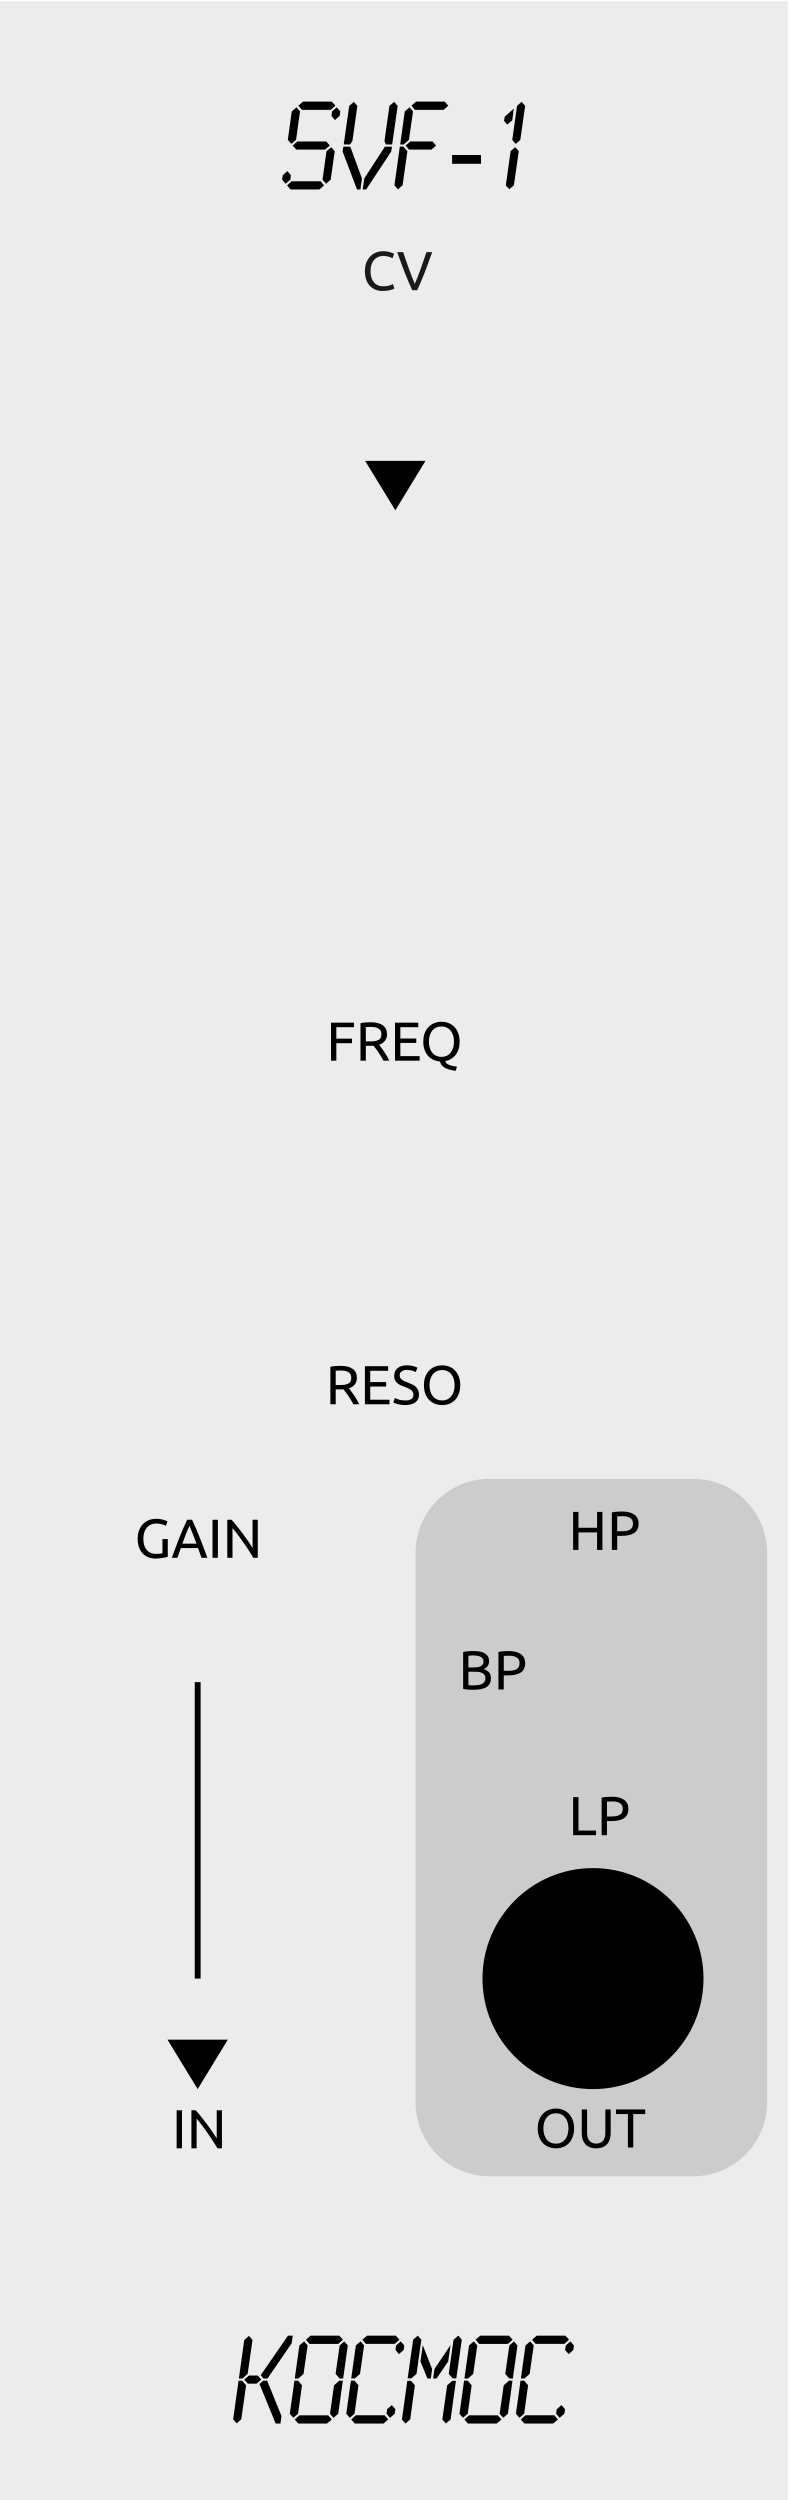
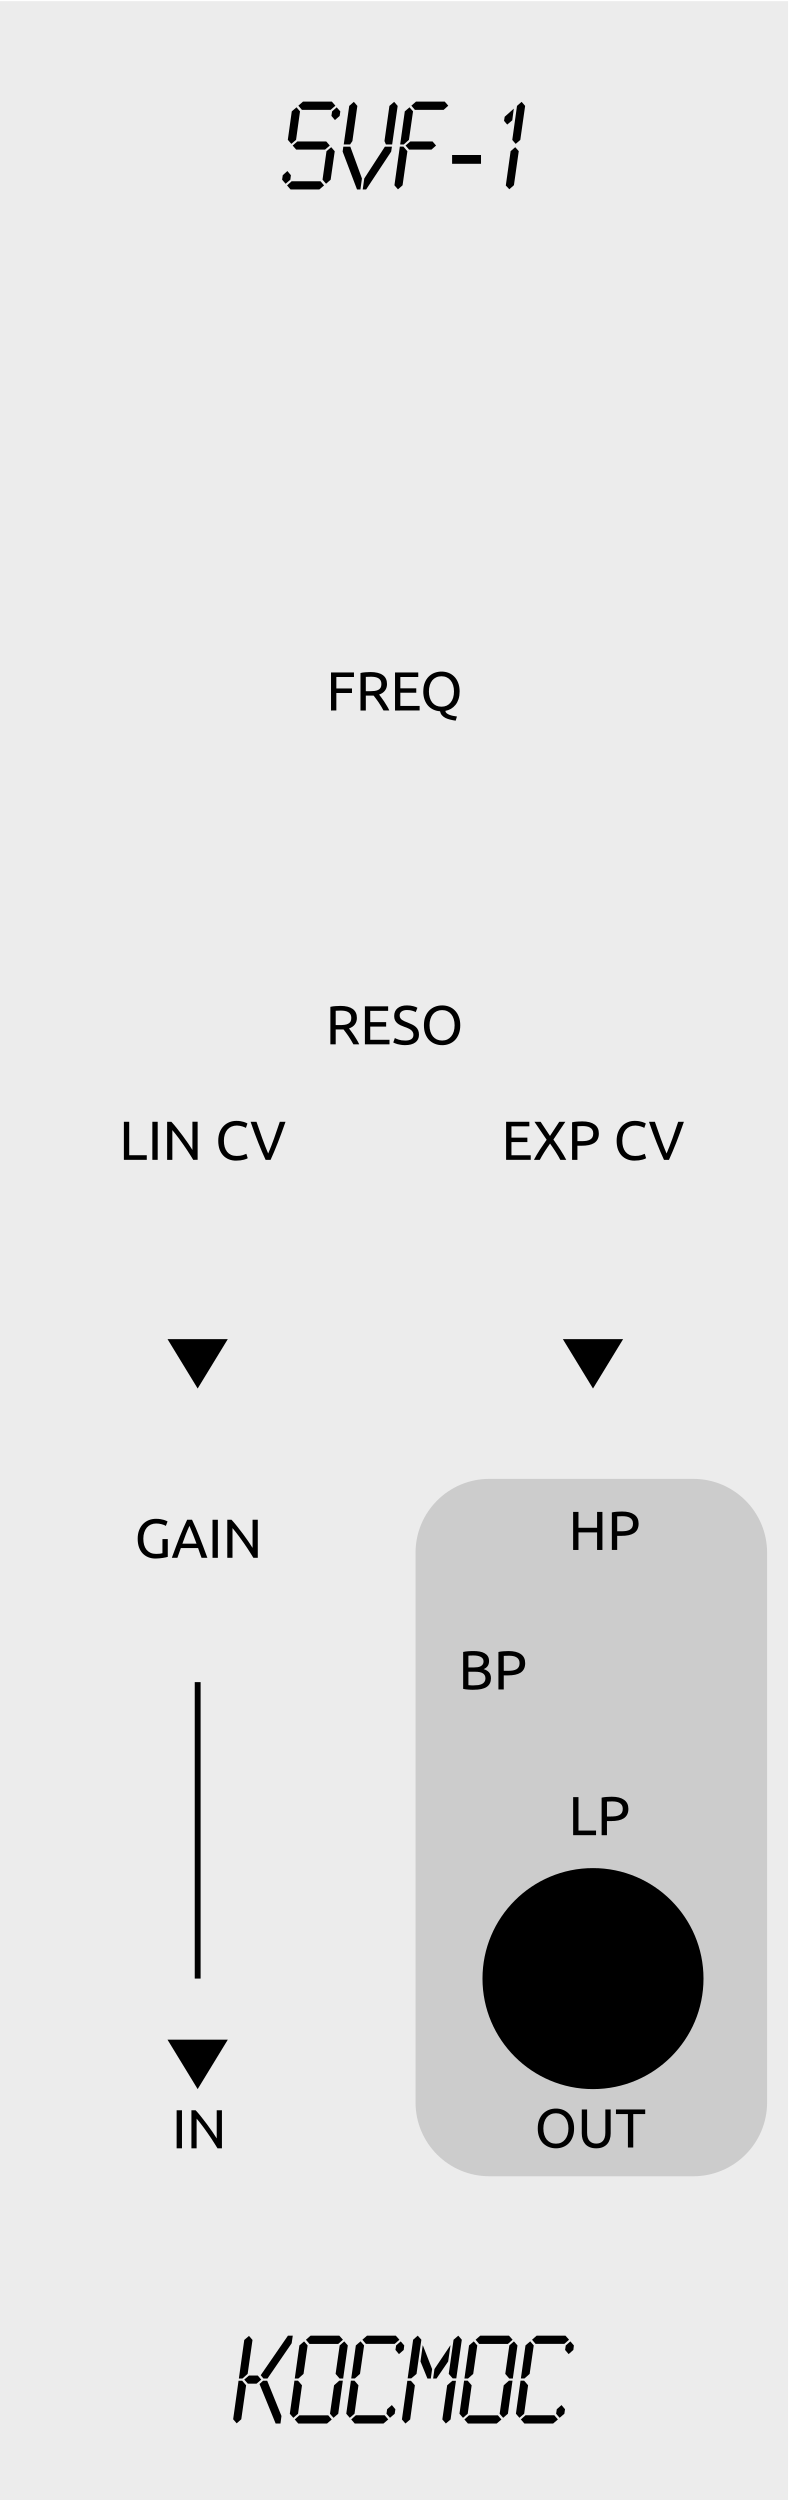
<svg xmlns="http://www.w3.org/2000/svg" width="40.64mm" height="128.5mm" viewBox="0 0 40.64 128.5" version="1.1" id="svg8">
  <defs id="defs2" />
  <g id="layer1" transform="translate(0,-168.5)" style="display:inline">
    <rect style="fill:#ececec;fill-opacity:1;stroke-width:0.265" id="rect3717" width="40.505" height="128.439" x="0" y="168.561" />
    <text xml:space="preserve" style="font-style:normal;font-variant:normal;font-weight:normal;font-stretch:normal;font-size:5.644px;line-height:1.25;font-family:'alarm clock';-inkscape-font-specification:'alarm clock';letter-spacing:0px;word-spacing:0px;fill:#000000;fill-opacity:1;stroke:none;stroke-width:0.265" x="-66.47" y="158.175" id="text3721">
      <tspan id="tspan3719" x="-66.47" y="163.27" style="font-style:normal;font-variant:normal;font-weight:normal;font-stretch:normal;font-family:'alarm clock';-inkscape-font-specification:'alarm clock';stroke-width:0.265" />
    </text>
    <text xml:space="preserve" style="font-style:normal;font-variant:normal;font-weight:normal;font-stretch:normal;font-size:5.644px;line-height:1.25;font-family:'alarm clock';-inkscape-font-specification:'alarm clock';letter-spacing:0px;word-spacing:0px;fill:#000000;fill-opacity:1;stroke:none;stroke-width:0.265" x="-90.703" y="188.987" id="text3725">
      <tspan id="tspan3723" x="-90.703" y="194.082" style="font-style:normal;font-variant:normal;font-weight:normal;font-stretch:normal;font-family:'alarm clock';-inkscape-font-specification:'alarm clock';stroke-width:0.265" />
    </text>
    <text xml:space="preserve" style="font-style:normal;font-variant:normal;font-weight:normal;font-stretch:normal;font-size:5.644px;line-height:1.25;font-family:LCD2;-inkscape-font-specification:LCD2;letter-spacing:0px;word-spacing:0px;fill:#000000;fill-opacity:1;stroke:none;stroke-width:0.265" x="-90.357" y="179.293" id="text3729">
      <tspan id="tspan3727" x="-90.357" y="184.555" style="font-style:normal;font-variant:normal;font-weight:normal;font-stretch:normal;font-family:LCD2;-inkscape-font-specification:LCD2;stroke-width:0.265" />
    </text>
    <g aria-label="svf-1" style="font-style:normal;font-variant:normal;font-weight:normal;font-stretch:normal;font-size:5.644px;line-height:1.25;font-family:LCD2;-inkscape-font-specification:LCD2;letter-spacing:0px;word-spacing:0px;fill:#000000;fill-opacity:1;stroke:none;stroke-width:0.265" id="text3733" transform="translate(0,3)">
      <path d="m 17.459,171.457 -0.243,0.214 -0.181,-0.214 0.034,-0.231 0.237,-0.209 0.186,0.209 z m -0.22,-0.525 -0.243,0.214 H 15.517 l -0.181,-0.214 0.237,-0.209 h 1.484 z m -2.021,1.755 -0.243,0.209 -0.181,-0.209 0.203,-1.462 0.243,-0.209 0.181,0.209 z m 1.733,0.294 -0.243,0.209 h -1.484 l -0.181,-0.209 0.237,-0.209 h 1.49 z m 0.045,1.755 -0.237,0.209 -0.181,-0.209 0.203,-1.462 0.243,-0.209 0.181,0.209 z m -0.339,0.294 -0.243,0.209 h -1.479 l -0.181,-0.209 0.237,-0.214 h 1.484 z m -1.733,-0.294 -0.243,0.209 -0.181,-0.209 0.034,-0.231 0.237,-0.214 0.181,0.214 z" style="stroke-width:0.265" id="path3874" />
      <path d="m 20.157,172.925 h -0.322 l -0.073,-0.175 0.254,-1.806 0.243,-0.209 0.181,0.209 z m -2.043,-0.175 -0.119,0.175 H 17.668 l 0.282,-1.981 0.237,-0.209 0.181,0.209 z m 1.992,0.542 -1.287,1.947 h -0.175 l 0.079,-0.564 1.061,-1.637 h 0.361 z m -1.58,1.947 h -0.175 l -0.739,-1.947 0.034,-0.254 H 18.006 l 0.598,1.637 z" style="stroke-width:0.265" id="path3876" />
      <path d="m 23.041,170.932 -0.237,0.214 h -1.479 l -0.181,-0.214 0.237,-0.209 h 1.479 z m -2.021,1.755 -0.265,0.237 h -0.186 l 0.237,-1.699 0.243,-0.209 0.181,0.209 z m 1.394,0.294 -0.237,0.209 h -1.151 l -0.181,-0.209 0.243,-0.209 h 1.146 z m -1.722,2.043 -0.237,0.209 -0.181,-0.209 0.277,-1.987 h 0.186 l 0.203,0.237 z" style="stroke-width:0.265" id="path3878" />
      <path d="m 23.238,173.467 h 1.486 v 0.452 h -1.486 z" style="stroke-width:0.265" id="path3880" />
      <path d="m 26.743,172.693 -0.237,0.203 -0.175,-0.203 0.243,-1.75 0.237,-0.209 0.181,0.209 z m -0.412,-1.01 -0.26,0.22 -0.164,-0.192 0.034,-0.209 0.468,-0.418 z m 0.085,3.336 -0.237,0.209 -0.181,-0.192 0.248,-1.767 0.237,-0.203 0.181,0.203 z" style="stroke-width:0.265" id="path3882" />
    </g>
    <g aria-label="kocmoc" style="font-style:normal;font-variant:normal;font-weight:normal;font-stretch:normal;font-size:5.644px;line-height:1.25;font-family:LCD2;-inkscape-font-specification:LCD2;letter-spacing:0px;word-spacing:0px;fill:#000000;fill-opacity:1;stroke:none;stroke-width:0.265" id="text3737" transform="translate(0,-1.70001)">
      <path d="m 14.992,290.643 -1.242,1.812 h -0.209 l -0.141,-0.169 1.4,-2.032 h 0.248 z m -2.263,1.575 -0.265,0.237 h -0.186 l 0.277,-1.981 0.243,-0.209 0.181,0.209 z m 0.7,0.294 -0.243,0.209 h -0.446 l -0.186,-0.209 0.243,-0.209 h 0.452 z m 0.988,2.258 H 14.168 l -0.83,-2.032 0.186,-0.169 h 0.209 l 0.734,1.812 z m -2.015,-0.22 -0.237,0.209 -0.181,-0.209 0.277,-1.981 h 0.186 l 0.203,0.237 z" style="stroke-width:0.265" id="path3897" />
      <path d="m 15.32,294.267 -0.243,0.209 -0.181,-0.209 0.237,-1.699 h 0.186 l 0.203,0.237 z m 0.282,-2.049 -0.265,0.237 h -0.186 l 0.237,-1.699 0.243,-0.209 0.181,0.209 z m 2.026,-1.755 -0.243,0.214 h -1.479 l -0.181,-0.214 0.237,-0.209 h 1.479 z m 0.011,1.992 h -0.186 l -0.203,-0.237 0.209,-1.462 0.237,-0.209 0.181,0.209 z m -0.254,1.812 -0.243,0.209 -0.181,-0.209 0.209,-1.462 0.265,-0.237 h 0.186 z m -0.333,0.294 -0.243,0.209 H 15.331 l -0.181,-0.209 0.237,-0.214 h 1.484 z" style="stroke-width:0.265" id="path3899" />
      <path d="m 20.75,290.987 -0.243,0.214 -0.181,-0.214 0.034,-0.231 0.237,-0.209 0.181,0.209 z m -0.22,-0.525 -0.243,0.214 h -1.479 l -0.181,-0.214 0.237,-0.209 h 1.479 z m -2.026,1.755 -0.265,0.237 h -0.186 l 0.237,-1.699 0.243,-0.209 0.181,0.209 z m -0.282,2.049 -0.243,0.209 -0.181,-0.209 0.237,-1.699 h 0.186 l 0.203,0.237 z m 1.733,0.294 -0.243,0.209 h -1.479 l -0.181,-0.209 0.237,-0.214 h 1.484 z m 0.333,-0.294 -0.243,0.209 -0.181,-0.209 0.034,-0.231 0.243,-0.214 0.181,0.214 z" style="stroke-width:0.265" id="path3901" />
      <path d="m 23.454,292.449 h -0.186 l -0.203,-0.231 0.248,-1.755 0.243,-0.209 0.181,0.209 z m -0.418,-0.869 -0.598,0.875 h -0.175 l 0.068,-0.485 0.813,-1.214 h 0.011 z m -0.892,0.875 h -0.175 l -0.356,-0.875 0.113,-0.824 h 0.011 l 0.474,1.214 z m -0.734,-0.237 -0.271,0.231 h -0.186 l 0.282,-1.987 0.237,-0.209 0.186,0.209 z m 1.75,2.342 -0.243,0.209 -0.181,-0.209 0.248,-1.755 0.265,-0.231 h 0.186 z m -2.077,0 -0.243,0.209 -0.181,-0.209 0.277,-1.987 h 0.186 l 0.203,0.231 z" style="stroke-width:0.265" id="path3903" />
      <path d="m 24.041,294.267 -0.243,0.209 -0.181,-0.209 0.237,-1.699 h 0.186 l 0.203,0.237 z m 0.282,-2.049 -0.265,0.237 h -0.186 l 0.237,-1.699 0.243,-0.209 0.181,0.209 z m 2.026,-1.755 -0.243,0.214 h -1.479 l -0.181,-0.214 0.237,-0.209 h 1.479 z m 0.011,1.992 h -0.186 l -0.203,-0.237 0.209,-1.462 0.237,-0.209 0.181,0.209 z m -0.254,1.812 -0.243,0.209 -0.181,-0.209 0.209,-1.462 0.265,-0.237 h 0.186 z m -0.333,0.294 -0.243,0.209 h -1.479 l -0.181,-0.209 0.237,-0.214 h 1.484 z" style="stroke-width:0.265" id="path3905" />
      <path d="m 29.47,290.987 -0.243,0.214 -0.181,-0.214 0.034,-0.231 0.237,-0.209 0.181,0.209 z m -0.22,-0.525 -0.243,0.214 h -1.479 l -0.181,-0.214 0.237,-0.209 h 1.479 z m -2.026,1.755 -0.265,0.237 h -0.186 l 0.237,-1.699 0.243,-0.209 0.181,0.209 z m -0.282,2.049 -0.243,0.209 -0.181,-0.209 0.237,-1.699 h 0.186 l 0.203,0.237 z m 1.733,0.294 -0.243,0.209 h -1.479 l -0.181,-0.209 0.237,-0.214 h 1.484 z m 0.333,-0.294 -0.243,0.209 -0.181,-0.209 0.034,-0.231 0.243,-0.214 0.181,0.214 z" style="stroke-width:0.265" id="path3907" />
    </g>
    <g aria-label="IN" style="font-style:normal;font-variant:normal;font-weight:normal;font-stretch:normal;font-size:2.822px;line-height:1.25;font-family:Ubuntu;-inkscape-font-specification:Ubuntu;letter-spacing:0px;word-spacing:0px;fill:#000000;fill-opacity:1;stroke:none;stroke-width:0.265" id="text3967">
      <path d="m 9.079,276.968 h 0.274 v 1.956 H 9.079 Z" style="stroke-width:0.265" id="path3980" />
      <path d="m 11.179,278.924 q -0.062,-0.104 -0.144,-0.234 -0.079,-0.13 -0.172,-0.268 -0.093,-0.141 -0.195,-0.285 -0.099,-0.144 -0.198,-0.277 -0.099,-0.135 -0.192,-0.254 -0.093,-0.119 -0.172,-0.209 v 1.527 H 9.839 v -1.956 h 0.217 q 0.133,0.141 0.282,0.33 0.152,0.186 0.299,0.387 0.15,0.198 0.279,0.389 0.133,0.192 0.223,0.341 v -1.448 h 0.268 v 1.956 z" style="stroke-width:0.265" id="path3982" />
    </g>
    <rect style="fill:#cccccc;fill-rule:evenodd;stroke-width:0.383" id="rect4393" width="18.07" height="35.846" x="21.359" y="244.514" rx="3.794" />
    <g aria-label="OUT" style="font-style:normal;font-variant:normal;font-weight:normal;font-stretch:normal;font-size:2.822px;line-height:1.25;font-family:Ubuntu;-inkscape-font-specification:Ubuntu;letter-spacing:0px;word-spacing:0px;fill:#000000;fill-opacity:1;stroke:none;stroke-width:0.265" id="text3971" transform="translate(-0.400159)">
      <path d="m 28.041,277.902 q 0,-0.251 0.073,-0.443 0.076,-0.192 0.203,-0.319 0.13,-0.13 0.299,-0.195 0.172,-0.065 0.364,-0.065 0.189,0 0.356,0.065 0.169,0.065 0.296,0.195 0.127,0.127 0.2,0.319 0.076,0.192 0.076,0.443 0,0.251 -0.076,0.443 -0.073,0.192 -0.2,0.322 -0.127,0.127 -0.296,0.192 -0.167,0.065 -0.356,0.065 -0.192,0 -0.364,-0.065 -0.169,-0.065 -0.299,-0.192 -0.127,-0.13 -0.203,-0.322 -0.073,-0.192 -0.073,-0.443 z m 0.288,0 q 0,0.178 0.045,0.325 0.045,0.144 0.127,0.246 0.085,0.102 0.203,0.158 0.121,0.054 0.271,0.054 0.15,0 0.268,-0.054 0.119,-0.056 0.2,-0.158 0.085,-0.102 0.13,-0.246 0.045,-0.147 0.045,-0.325 0,-0.178 -0.045,-0.322 -0.045,-0.147 -0.13,-0.248 -0.082,-0.102 -0.2,-0.155 -0.119,-0.056 -0.268,-0.056 -0.15,0 -0.271,0.056 -0.119,0.054 -0.203,0.155 -0.082,0.102 -0.127,0.248 -0.045,0.144 -0.045,0.322 z" style="stroke-width:0.265" id="path3973" />
      <path d="m 31.044,278.924 q -0.192,0 -0.333,-0.059 -0.141,-0.059 -0.231,-0.161 -0.09,-0.104 -0.135,-0.246 -0.042,-0.141 -0.042,-0.305 v -1.228 h 0.274 v 1.197 q 0,0.294 0.13,0.426 0.13,0.133 0.339,0.133 0.104,0 0.189,-0.031 0.087,-0.034 0.15,-0.102 0.062,-0.068 0.096,-0.172 0.034,-0.107 0.034,-0.254 v -1.197 h 0.274 v 1.228 q 0,0.164 -0.045,0.305 -0.042,0.141 -0.135,0.246 -0.09,0.102 -0.231,0.161 -0.138,0.059 -0.33,0.059 z" style="stroke-width:0.265" id="path3975" />
      <path d="m 33.564,276.926 v 0.237 h -0.615 v 1.719 h -0.274 v -1.719 h -0.615 v -0.237 z" style="stroke-width:0.265" id="path3977" />
    </g>
    <g aria-label="GAIN" style="font-style:normal;font-variant:normal;font-weight:normal;font-stretch:normal;font-size:2.822px;line-height:1.25;font-family:Ubuntu;-inkscape-font-specification:Ubuntu;letter-spacing:0px;word-spacing:0px;fill:#000000;fill-opacity:1;stroke:none;stroke-width:0.265" id="text3990">
      <path d="m 8.35,247.609 h 0.274 v 0.914 q -0.034,0.011 -0.099,0.025 -0.062,0.014 -0.147,0.028 -0.082,0.014 -0.181,0.023 -0.099,0.011 -0.2,0.011 -0.206,0 -0.375,-0.068 -0.169,-0.068 -0.291,-0.198 -0.121,-0.13 -0.189,-0.319 -0.065,-0.189 -0.065,-0.435 0,-0.246 0.073,-0.435 0.076,-0.192 0.203,-0.322 0.127,-0.13 0.296,-0.198 0.172,-0.068 0.367,-0.068 0.133,0 0.234,0.017 0.104,0.017 0.178,0.04 0.073,0.023 0.119,0.045 0.048,0.023 0.065,0.034 l -0.087,0.229 q -0.082,-0.054 -0.217,-0.087 -0.135,-0.037 -0.277,-0.037 -0.15,0 -0.274,0.054 -0.121,0.054 -0.209,0.155 -0.085,0.102 -0.133,0.248 -0.048,0.144 -0.048,0.325 0,0.175 0.04,0.319 0.042,0.144 0.124,0.248 0.085,0.102 0.206,0.158 0.124,0.056 0.291,0.056 0.119,0 0.2,-0.011 0.085,-0.014 0.121,-0.025 z" style="stroke-width:0.265" id="path3996" />
      <path d="m 10.359,248.571 q -0.048,-0.127 -0.09,-0.248 -0.042,-0.124 -0.087,-0.251 H 9.295 l -0.178,0.5 H 8.832 q 0.113,-0.31 0.212,-0.573 0.099,-0.265 0.192,-0.502 0.096,-0.237 0.189,-0.452 0.093,-0.217 0.195,-0.429 h 0.251 q 0.102,0.212 0.195,0.429 0.093,0.214 0.186,0.452 0.096,0.237 0.195,0.502 0.099,0.262 0.212,0.573 z m -0.257,-0.725 q -0.09,-0.246 -0.181,-0.474 -0.087,-0.231 -0.183,-0.443 -0.099,0.212 -0.189,0.443 -0.087,0.229 -0.175,0.474 z" style="stroke-width:0.265" id="path3998" />
      <path d="m 10.924,246.616 h 0.274 v 1.956 h -0.274 z" style="stroke-width:0.265" id="path4000" />
      <path d="m 13.023,248.571 q -0.062,-0.104 -0.144,-0.234 -0.079,-0.13 -0.172,-0.268 -0.093,-0.141 -0.195,-0.285 -0.099,-0.144 -0.198,-0.277 -0.099,-0.135 -0.192,-0.254 -0.093,-0.119 -0.172,-0.209 v 1.527 h -0.268 v -1.956 h 0.217 q 0.133,0.141 0.282,0.33 0.152,0.186 0.299,0.387 0.15,0.198 0.279,0.389 0.133,0.192 0.223,0.341 v -1.448 h 0.268 v 1.956 z" style="stroke-width:0.265" id="path4002" />
    </g>
    <path style="color:#000000;font-style:normal;font-variant:normal;font-weight:normal;font-stretch:normal;font-size:medium;line-height:normal;font-family:sans-serif;font-variant-ligatures:normal;font-variant-position:normal;font-variant-caps:normal;font-variant-numeric:normal;font-variant-alternates:normal;font-feature-settings:normal;text-indent:0;text-align:start;text-decoration:none;text-decoration-line:none;text-decoration-style:solid;text-decoration-color:#000000;letter-spacing:normal;word-spacing:normal;text-transform:none;writing-mode:lr-tb;direction:ltr;text-orientation:mixed;dominant-baseline:auto;baseline-shift:baseline;text-anchor:start;white-space:normal;shape-padding:0;clip-rule:nonzero;display:inline;overflow:visible;visibility:visible;opacity:1;isolation:auto;mix-blend-mode:normal;color-interpolation:sRGB;color-interpolation-filters:linearRGB;solid-color:#000000;solid-opacity:1;vector-effect:none;fill:#000000;fill-opacity:1;fill-rule:nonzero;stroke:none;stroke-width:0.282px;stroke-linecap:butt;stroke-linejoin:miter;stroke-miterlimit:4;stroke-dasharray:none;stroke-dashoffset:0;stroke-opacity:1;color-rendering:auto;image-rendering:auto;shape-rendering:auto;text-rendering:auto;enable-background:accumulate" d="m 10.01,254.961 v 15.238 h 0.301 v -15.238 z" id="path3992" />
    <path style="fill:#000000;fill-opacity:1;stroke-width:0.265" id="path4016" d="m -20.32,265.12 -2.2,-3.81 -2.2,-3.81 4.399,0 4.399,0 -2.2,3.81 z" transform="matrix(0.3522064,0,0,0.3333358,17.31684,187.506)" />
-     <g aria-label="FREQ" style="font-style:normal;font-variant:normal;font-weight:normal;font-stretch:normal;font-size:2.822px;line-height:1.25;font-family:Ubuntu;-inkscape-font-specification:Ubuntu;letter-spacing:0px;word-spacing:0px;display:inline;fill:#000000;fill-opacity:1;stroke:none;stroke-width:0.265" id="text4100" transform="translate(0,-0.4001)">
+     <g aria-label="FREQ" style="font-style:normal;font-variant:normal;font-weight:normal;font-stretch:normal;font-size:2.822px;line-height:1.25;font-family:Ubuntu;-inkscape-font-specification:Ubuntu;letter-spacing:0px;word-spacing:0px;display:inline;fill:#000000;fill-opacity:1;stroke:none;stroke-width:0.265" id="text4100" transform="translate(0,-18.4001)">
      <path d="m 17.014,223.42 v -1.956 h 1.18 v 0.234 h -0.906 v 0.59 h 0.804 v 0.231 h -0.804 v 0.9 z" style="stroke-width:0.265" id="path4115" />
      <path d="m 19.486,222.601 q 0.045,0.056 0.113,0.15 0.071,0.09 0.144,0.203 0.073,0.11 0.144,0.231 0.073,0.121 0.124,0.234 h -0.299 q -0.056,-0.107 -0.124,-0.217 -0.065,-0.11 -0.133,-0.209 -0.068,-0.102 -0.135,-0.189 -0.065,-0.087 -0.119,-0.152 -0.037,0.003 -0.076,0.003 -0.037,0 -0.076,0 h -0.246 v 0.765 h -0.274 v -1.928 q 0.116,-0.028 0.257,-0.037 0.144,-0.011 0.262,-0.011 0.412,0 0.627,0.155 0.217,0.155 0.217,0.463 0,0.195 -0.104,0.333 -0.102,0.138 -0.302,0.206 z m -0.415,-0.917 q -0.175,0 -0.268,0.008 v 0.737 h 0.195 q 0.141,0 0.254,-0.014 0.113,-0.014 0.189,-0.054 0.079,-0.04 0.121,-0.11 0.042,-0.073 0.042,-0.192 0,-0.11 -0.042,-0.183 -0.042,-0.073 -0.116,-0.116 -0.071,-0.042 -0.169,-0.059 -0.096,-0.017 -0.206,-0.017 z" style="stroke-width:0.265" id="path4117" />
      <path d="m 20.304,223.42 v -1.956 h 1.194 v 0.234 h -0.92 v 0.581 h 0.818 v 0.229 h -0.818 v 0.677 h 0.991 v 0.234 z" style="stroke-width:0.265" id="path4119" />
      <path d="m 21.758,222.441 q 0,-0.251 0.073,-0.443 0.076,-0.192 0.203,-0.319 0.13,-0.13 0.299,-0.195 0.172,-0.065 0.364,-0.065 0.189,0 0.356,0.065 0.169,0.065 0.296,0.195 0.127,0.127 0.2,0.319 0.076,0.192 0.076,0.443 0,0.22 -0.056,0.392 -0.056,0.172 -0.158,0.299 -0.099,0.124 -0.234,0.203 -0.133,0.076 -0.285,0.104 0.003,0.065 0.056,0.113 0.056,0.051 0.141,0.085 0.085,0.034 0.189,0.057 0.104,0.023 0.209,0.034 l -0.065,0.214 q -0.147,-0.02 -0.282,-0.054 -0.133,-0.031 -0.243,-0.085 -0.107,-0.054 -0.181,-0.138 -0.073,-0.082 -0.099,-0.206 -0.178,-0.011 -0.336,-0.082 -0.158,-0.073 -0.274,-0.2 -0.116,-0.13 -0.183,-0.313 -0.068,-0.183 -0.068,-0.423 z m 0.288,0 q 0,0.178 0.045,0.325 0.045,0.144 0.127,0.246 0.085,0.102 0.203,0.158 0.121,0.054 0.271,0.054 0.15,0 0.268,-0.054 0.119,-0.056 0.2,-0.158 0.085,-0.102 0.13,-0.246 0.045,-0.147 0.045,-0.325 0,-0.178 -0.045,-0.322 -0.045,-0.147 -0.13,-0.248 -0.082,-0.102 -0.2,-0.155 -0.119,-0.056 -0.268,-0.056 -0.15,0 -0.271,0.056 -0.119,0.054 -0.203,0.155 -0.082,0.102 -0.127,0.248 -0.045,0.144 -0.045,0.322 z" style="stroke-width:0.265" id="path4121" />
    </g>
-     <g aria-label="RESO" transform="translate(0,166)" style="font-style:normal;font-variant:normal;font-weight:normal;font-stretch:normal;font-size:2.822px;line-height:1.25;font-family:Ubuntu;-inkscape-font-specification:Ubuntu;letter-spacing:0px;word-spacing:0px;display:inline;fill:#000000;fill-opacity:1;stroke:none;stroke-width:0.265" id="text4096">
+     <g aria-label="RESO" transform="translate(0,147.5)" style="font-style:normal;font-variant:normal;font-weight:normal;font-stretch:normal;font-size:2.822px;line-height:1.25;font-family:Ubuntu;-inkscape-font-specification:Ubuntu;letter-spacing:0px;word-spacing:0px;display:inline;fill:#000000;fill-opacity:1;stroke:none;stroke-width:0.265" id="text4096">
      <path d="m 17.938,73.861 q 0.045,0.056 0.113,0.15 0.071,0.09 0.144,0.203 0.073,0.11 0.144,0.231 0.073,0.121 0.124,0.234 h -0.299 q -0.056,-0.107 -0.124,-0.217 -0.065,-0.11 -0.133,-0.209 -0.068,-0.102 -0.135,-0.189 -0.065,-0.087 -0.119,-0.152 -0.037,0.003 -0.076,0.003 -0.037,0 -0.076,0 h -0.246 v 0.765 H 16.981 V 72.752 q 0.116,-0.028 0.257,-0.037 0.144,-0.011 0.262,-0.011 0.412,0 0.627,0.155 0.217,0.155 0.217,0.463 0,0.195 -0.104,0.333 -0.102,0.138 -0.302,0.206 z m -0.415,-0.917 q -0.175,0 -0.268,0.009 v 0.737 h 0.195 q 0.141,0 0.254,-0.014 0.113,-0.014 0.189,-0.054 0.079,-0.04 0.121,-0.11 0.042,-0.073 0.042,-0.192 0,-0.11 -0.042,-0.183 -0.042,-0.073 -0.116,-0.116 -0.071,-0.042 -0.169,-0.059 -0.096,-0.017 -0.206,-0.017 z" style="stroke-width:0.265" id="path4106" />
      <path d="m 18.756,74.68 v -1.956 h 1.194 v 0.234 h -0.92 v 0.581 h 0.818 v 0.229 h -0.818 v 0.677 h 0.991 v 0.234 z" style="stroke-width:0.265" id="path4108" />
      <path d="m 20.822,74.485 q 0.429,0 0.429,-0.294 0,-0.09 -0.04,-0.152 -0.037,-0.065 -0.102,-0.11 -0.065,-0.048 -0.15,-0.082 -0.082,-0.034 -0.175,-0.068 -0.107,-0.037 -0.203,-0.082 -0.096,-0.048 -0.167,-0.11 -0.071,-0.065 -0.113,-0.152 -0.04,-0.087 -0.04,-0.212 0,-0.257 0.175,-0.401 0.175,-0.144 0.483,-0.144 0.178,0 0.322,0.04 0.147,0.037 0.214,0.082 l -0.087,0.223 q -0.059,-0.037 -0.178,-0.071 -0.116,-0.037 -0.271,-0.037 -0.079,0 -0.147,0.017 -0.068,0.017 -0.119,0.051 -0.051,0.034 -0.082,0.087 -0.028,0.051 -0.028,0.121 0,0.079 0.031,0.133 0.031,0.054 0.087,0.096 0.056,0.04 0.13,0.073 0.076,0.034 0.167,0.068 0.127,0.051 0.231,0.102 0.107,0.051 0.183,0.121 0.079,0.071 0.121,0.169 0.042,0.096 0.042,0.234 0,0.257 -0.189,0.395 -0.186,0.138 -0.528,0.138 -0.116,0 -0.214,-0.017 -0.096,-0.014 -0.172,-0.034 -0.076,-0.023 -0.133,-0.045 -0.054,-0.025 -0.085,-0.042 l 0.082,-0.226 q 0.065,0.037 0.198,0.082 0.133,0.045 0.325,0.045 z" style="stroke-width:0.265" id="path4110" />
      <path d="m 21.79,73.7 q 0,-0.251 0.073,-0.443 0.076,-0.192 0.203,-0.319 0.13,-0.13 0.299,-0.195 0.172,-0.065 0.364,-0.065 0.189,0 0.356,0.065 0.169,0.065 0.296,0.195 0.127,0.127 0.2,0.319 0.076,0.192 0.076,0.443 0,0.251 -0.076,0.443 -0.073,0.192 -0.2,0.322 -0.127,0.127 -0.296,0.192 -0.167,0.065 -0.356,0.065 -0.192,0 -0.364,-0.065 -0.169,-0.065 -0.299,-0.192 -0.127,-0.13 -0.203,-0.322 -0.073,-0.192 -0.073,-0.443 z m 0.288,0 q 0,0.178 0.045,0.325 0.045,0.144 0.127,0.246 0.085,0.102 0.203,0.158 0.121,0.054 0.271,0.054 0.15,0 0.268,-0.054 0.119,-0.056 0.2,-0.158 0.085,-0.102 0.13,-0.246 0.045,-0.147 0.045,-0.325 0,-0.178 -0.045,-0.322 -0.045,-0.147 -0.13,-0.248 -0.082,-0.102 -0.2,-0.155 -0.119,-0.056 -0.268,-0.056 -0.15,0 -0.271,0.056 -0.119,0.054 -0.203,0.155 -0.082,0.102 -0.127,0.248 -0.045,0.144 -0.045,0.322 z" style="stroke-width:0.265" id="path4112" />
    </g>
-     <path transform="matrix(0.3522064,0,0,0.3333358,27.47684,106.356)" d="m -20.32,265.12 -2.2,-3.81 -2.2,-3.81 4.399,0 4.399,0 -2.2,3.81 z" id="path4128" style="fill:#000000;fill-opacity:1;stroke-width:0.265" />
-     <g aria-label="CV" style="font-style:normal;font-variant:normal;font-weight:normal;font-stretch:normal;font-size:2.822px;line-height:1.25;font-family:Ubuntu;-inkscape-font-specification:Ubuntu;letter-spacing:0px;word-spacing:0px;fill:#1a1a1a;fill-opacity:1;stroke:none;stroke-width:0.265" id="text4132" transform="translate(0.164606,-19.62409)">
-       <path d="m 19.511,203.082 q -0.206,0 -0.375,-0.068 -0.169,-0.068 -0.291,-0.198 -0.121,-0.13 -0.189,-0.319 -0.065,-0.192 -0.065,-0.437 0,-0.246 0.073,-0.435 0.076,-0.192 0.203,-0.322 0.127,-0.13 0.296,-0.198 0.169,-0.068 0.361,-0.068 0.121,0 0.217,0.017 0.099,0.017 0.169,0.04 0.073,0.023 0.119,0.045 0.045,0.023 0.062,0.034 l -0.079,0.226 q -0.025,-0.017 -0.073,-0.037 -0.048,-0.02 -0.11,-0.04 -0.059,-0.02 -0.133,-0.031 -0.071,-0.014 -0.144,-0.014 -0.155,0 -0.279,0.054 -0.124,0.054 -0.212,0.155 -0.087,0.102 -0.135,0.248 -0.045,0.144 -0.045,0.325 0,0.175 0.04,0.319 0.042,0.144 0.124,0.248 0.082,0.102 0.203,0.158 0.124,0.056 0.288,0.056 0.189,0 0.313,-0.04 0.124,-0.04 0.186,-0.071 l 0.071,0.226 q -0.02,0.014 -0.071,0.037 -0.051,0.02 -0.127,0.04 -0.076,0.02 -0.178,0.034 -0.102,0.014 -0.22,0.014 z" style="stroke-width:0.265;fill:#1a1a1a" id="path4134" />
-       <path d="m 22.049,201.084 q -0.107,0.31 -0.206,0.576 -0.096,0.262 -0.189,0.5 -0.093,0.237 -0.186,0.454 -0.09,0.214 -0.186,0.426 H 21.024 q -0.096,-0.212 -0.189,-0.426 -0.09,-0.217 -0.186,-0.454 -0.093,-0.237 -0.192,-0.5 -0.099,-0.265 -0.203,-0.576 h 0.302 q 0.152,0.446 0.299,0.858 0.147,0.412 0.302,0.773 0.155,-0.358 0.302,-0.77 0.147,-0.415 0.296,-0.861 z" style="stroke-width:0.265;fill:#1a1a1a" id="path4136" />
-     </g>
+     <path transform="matrix(0.3522064,0,0,0.3333358,17.31684,151.496)" d="m -20.32,265.12 -2.2,-3.81 -2.2,-3.81 4.399,0 4.399,0 -2.2,3.81 z" id="path4128" style="fill:#000000;fill-opacity:1;stroke-width:0.265" />
    <circle style="fill:#000000;fill-opacity:1;stroke-width:0.296" id="path4141" cx="30.48" cy="270.2" r="5.68" />
    <g aria-label="LP" style="font-style:normal;font-variant:normal;font-weight:normal;font-stretch:normal;font-size:2.822px;line-height:1.25;font-family:Ubuntu;-inkscape-font-specification:Ubuntu;letter-spacing:0px;word-spacing:0px;fill:#000000;fill-opacity:1;stroke:none;stroke-width:0.265" id="text4362" transform="translate(0.399576)">
      <path d="m 30.237,262.591 v 0.237 h -1.177 v -1.956 h 0.274 v 1.719 z" style="stroke-width:0.265" id="path4374" />
      <path d="m 31.044,260.852 q 0.412,0 0.632,0.158 0.223,0.155 0.223,0.466 0,0.169 -0.062,0.291 -0.059,0.119 -0.175,0.195 -0.113,0.073 -0.277,0.107 -0.164,0.034 -0.37,0.034 h -0.217 v 0.725 h -0.274 v -1.928 q 0.116,-0.028 0.257,-0.037 0.144,-0.011 0.262,-0.011 z m 0.023,0.24 q -0.175,0 -0.268,0.008 v 0.768 h 0.206 q 0.141,0 0.254,-0.017 0.113,-0.02 0.189,-0.062 0.079,-0.045 0.121,-0.121 0.042,-0.076 0.042,-0.195 0,-0.113 -0.045,-0.186 -0.042,-0.073 -0.119,-0.116 -0.073,-0.045 -0.172,-0.062 -0.099,-0.017 -0.209,-0.017 z" style="stroke-width:0.265" id="path4376" />
    </g>
    <g aria-label="BP" style="font-style:normal;font-variant:normal;font-weight:normal;font-stretch:normal;font-size:2.822px;line-height:1.25;font-family:Ubuntu;-inkscape-font-specification:Ubuntu;letter-spacing:0px;word-spacing:0px;fill:#000000;fill-opacity:1;stroke:none;stroke-width:0.265" id="text4366" transform="translate(0,-0.59982)">
      <path d="m 24.333,255.956 q -0.059,0 -0.13,-0.003 -0.068,-0.003 -0.138,-0.008 -0.068,-0.006 -0.135,-0.014 -0.068,-0.008 -0.124,-0.023 v -1.897 q 0.056,-0.014 0.124,-0.023 0.068,-0.008 0.135,-0.014 0.071,-0.006 0.138,-0.008 0.068,-0.003 0.127,-0.003 0.169,0 0.316,0.025 0.15,0.025 0.257,0.087 0.11,0.059 0.172,0.158 0.062,0.099 0.062,0.243 0,0.161 -0.076,0.265 -0.076,0.102 -0.203,0.152 0.172,0.051 0.274,0.161 0.102,0.11 0.102,0.31 0,0.294 -0.217,0.443 -0.214,0.147 -0.683,0.147 z m -0.257,-0.929 v 0.689 q 0.031,0.003 0.073,0.006 0.037,0.003 0.085,0.006 0.051,0 0.116,0 0.121,0 0.229,-0.014 0.11,-0.017 0.192,-0.056 0.082,-0.04 0.13,-0.11 0.051,-0.071 0.051,-0.178 0,-0.096 -0.037,-0.161 -0.037,-0.068 -0.107,-0.107 -0.068,-0.04 -0.164,-0.057 -0.096,-0.017 -0.214,-0.017 z m 0,-0.22 h 0.288 q 0.102,0 0.192,-0.014 0.09,-0.014 0.155,-0.051 0.068,-0.037 0.104,-0.096 0.04,-0.059 0.04,-0.15 0,-0.085 -0.04,-0.141 -0.04,-0.059 -0.11,-0.093 -0.068,-0.037 -0.161,-0.054 -0.093,-0.017 -0.198,-0.017 -0.104,0 -0.164,0.003 -0.059,0.003 -0.107,0.008 z" style="stroke-width:0.265" id="path4379" />
      <path d="m 26.139,253.964 q 0.412,0 0.632,0.158 0.223,0.155 0.223,0.466 0,0.169 -0.062,0.291 -0.059,0.119 -0.175,0.195 -0.113,0.073 -0.277,0.107 -0.164,0.034 -0.37,0.034 h -0.217 v 0.725 h -0.274 v -1.928 q 0.116,-0.028 0.257,-0.037 0.144,-0.011 0.262,-0.011 z m 0.023,0.24 q -0.175,0 -0.268,0.008 v 0.768 h 0.206 q 0.141,0 0.254,-0.017 0.113,-0.02 0.189,-0.062 0.079,-0.045 0.121,-0.121 0.042,-0.076 0.042,-0.195 0,-0.113 -0.045,-0.186 -0.042,-0.073 -0.119,-0.116 -0.073,-0.045 -0.172,-0.062 -0.099,-0.017 -0.209,-0.017 z" style="stroke-width:0.265" id="path4381" />
    </g>
    <g aria-label="HP " style="font-style:normal;font-variant:normal;font-weight:normal;font-stretch:normal;font-size:2.822px;line-height:1.25;font-family:Ubuntu;-inkscape-font-specification:Ubuntu;letter-spacing:0px;word-spacing:0px;fill:#000000;fill-opacity:1;stroke:none;stroke-width:0.265" id="text4370" transform="translate(0.662044)">
      <path d="M 30.028,246.212 H 30.302 v 1.956 h -0.274 v -0.903 h -0.957 v 0.903 h -0.274 v -1.956 h 0.274 v 0.816 h 0.957 z" style="stroke-width:0.265" id="path4384" />
      <path d="m 31.307,246.192 q 0.412,0 0.632,0.158 0.223,0.155 0.223,0.466 0,0.169 -0.062,0.291 -0.059,0.119 -0.175,0.195 -0.113,0.073 -0.277,0.107 -0.164,0.034 -0.37,0.034 h -0.217 v 0.725 h -0.274 v -1.928 q 0.116,-0.028 0.257,-0.037 0.144,-0.011 0.262,-0.011 z m 0.023,0.24 q -0.175,0 -0.268,0.008 v 0.768 h 0.206 q 0.141,0 0.254,-0.017 0.113,-0.02 0.189,-0.062 0.079,-0.045 0.121,-0.121 0.042,-0.076 0.042,-0.195 0,-0.113 -0.045,-0.186 -0.042,-0.073 -0.119,-0.116 -0.073,-0.045 -0.172,-0.062 -0.099,-0.017 -0.209,-0.017 z" style="stroke-width:0.265" id="path4386" />
    </g>
+     <path style="fill:#000000;fill-opacity:1;stroke-width:0.265" id="path84" d="m -20.32,265.12 -2.2,-3.81 -2.2,-3.81 4.399,0 4.399,0 -2.2,3.81 z" transform="matrix(0.3522064,0,0,0.3333358,37.63683,151.496)" />
+     <g aria-label="LIN CV" style="font-style:normal;font-variant:normal;font-weight:normal;font-stretch:normal;font-size:2.822px;line-height:1.25;font-family:Ubuntu;-inkscape-font-specification:Ubuntu;letter-spacing:0px;word-spacing:0px;fill:#000000;fill-opacity:1;stroke:none;stroke-width:0.265" id="text114" transform="translate(-54.83577,39.19568)">
+       <path d="M 62.38,188.683 V 188.92 H 61.203 v -1.956 h 0.274 v 1.719 z" style="stroke-width:0.265" id="path120" />
+       <path d="m 62.667,186.964 h 0.274 v 1.956 h -0.274 z" style="stroke-width:0.265" id="path122" />
+       <path d="m 64.767,188.92 q -0.062,-0.104 -0.144,-0.234 -0.079,-0.13 -0.172,-0.268 -0.093,-0.141 -0.195,-0.285 -0.099,-0.144 -0.198,-0.277 -0.099,-0.135 -0.192,-0.254 -0.093,-0.119 -0.172,-0.209 V 188.92 h -0.268 v -1.956 h 0.217 q 0.133,0.141 0.282,0.33 0.152,0.186 0.299,0.387 0.15,0.198 0.279,0.389 0.133,0.192 0.223,0.341 v -1.448 h 0.268 v 1.956 z" style="stroke-width:0.265" id="path124" />
+       <path d="m 66.974,188.962 q -0.206,0 -0.375,-0.068 -0.169,-0.068 -0.291,-0.198 -0.121,-0.13 -0.189,-0.319 -0.065,-0.192 -0.065,-0.437 0,-0.246 0.073,-0.435 0.076,-0.192 0.203,-0.322 0.127,-0.13 0.296,-0.198 0.169,-0.068 0.361,-0.068 0.121,0 0.217,0.017 0.099,0.017 0.169,0.04 0.073,0.023 0.119,0.045 0.045,0.023 0.062,0.034 l -0.079,0.226 q -0.025,-0.017 -0.073,-0.037 -0.048,-0.02 -0.11,-0.04 -0.059,-0.02 -0.133,-0.031 -0.071,-0.014 -0.144,-0.014 -0.155,0 -0.279,0.054 -0.124,0.054 -0.212,0.155 -0.087,0.102 -0.135,0.248 -0.045,0.144 -0.045,0.325 0,0.175 0.04,0.319 0.042,0.144 0.124,0.248 0.082,0.102 0.203,0.158 0.124,0.056 0.288,0.056 0.189,0 0.313,-0.04 0.124,-0.04 0.186,-0.07 l 0.071,0.226 q -0.02,0.014 -0.071,0.037 -0.051,0.02 -0.127,0.04 -0.076,0.02 -0.178,0.034 -0.102,0.014 -0.22,0.014 z" style="stroke-width:0.265" id="path126" />
+       <path d="m 69.511,186.964 q -0.107,0.31 -0.206,0.576 -0.096,0.262 -0.189,0.5 -0.093,0.237 -0.186,0.454 -0.09,0.214 -0.186,0.426 h -0.257 q -0.096,-0.212 -0.189,-0.426 -0.09,-0.217 -0.186,-0.454 -0.093,-0.237 -0.192,-0.5 -0.099,-0.265 -0.203,-0.576 h 0.302 q 0.152,0.446 0.299,0.858 0.147,0.412 0.302,0.773 0.155,-0.358 0.302,-0.77 0.147,-0.415 0.296,-0.861 z" style="stroke-width:0.265" id="path128" />
+     </g>
+     <g aria-label="EXP CV" style="font-style:normal;font-variant:normal;font-weight:normal;font-stretch:normal;font-size:2.822px;line-height:1.25;font-family:Ubuntu;-inkscape-font-specification:Ubuntu;letter-spacing:0px;word-spacing:0px;fill:#000000;fill-opacity:1;stroke:none;stroke-width:0.265" id="text118" transform="translate(-35.18871,29.03549)">
+       <path d="m 61.203,199.08 v -1.956 h 1.194 v 0.234 h -0.92 v 0.581 h 0.818 v 0.229 h -0.818 v 0.677 h 0.991 V 199.08 Z" style="stroke-width:0.265" id="path131" />
+       <path d="m 63.988,199.08 q -0.042,-0.085 -0.102,-0.186 -0.059,-0.104 -0.13,-0.214 -0.071,-0.113 -0.147,-0.223 -0.076,-0.113 -0.147,-0.212 -0.071,0.099 -0.147,0.212 -0.076,0.11 -0.147,0.223 -0.068,0.11 -0.13,0.214 -0.059,0.102 -0.102,0.186 h -0.302 q 0.127,-0.248 0.294,-0.505 0.169,-0.257 0.358,-0.528 l -0.627,-0.923 h 0.316 l 0.483,0.728 0.477,-0.728 h 0.313 l -0.615,0.912 q 0.192,0.274 0.361,0.533 0.169,0.26 0.299,0.511 z" style="stroke-width:0.265" id="path133" />
+       <path d="m 65.114,197.104 q 0.412,0 0.632,0.158 0.223,0.155 0.223,0.466 0,0.169 -0.062,0.291 -0.059,0.119 -0.175,0.195 -0.113,0.073 -0.277,0.107 -0.164,0.034 -0.37,0.034 h -0.217 V 199.08 h -0.274 v -1.928 q 0.116,-0.028 0.257,-0.037 0.144,-0.011 0.262,-0.011 z m 0.023,0.24 q -0.175,0 -0.268,0.008 v 0.768 h 0.206 q 0.141,0 0.254,-0.017 0.113,-0.02 0.189,-0.062 0.079,-0.045 0.121,-0.121 0.042,-0.076 0.042,-0.195 0,-0.113 -0.045,-0.186 -0.042,-0.073 -0.119,-0.116 -0.073,-0.045 -0.172,-0.062 -0.099,-0.017 -0.209,-0.017 z" style="stroke-width:0.265" id="path135" />
+       <path d="m 67.804,199.122 q -0.206,0 -0.375,-0.068 -0.169,-0.068 -0.291,-0.198 -0.121,-0.13 -0.189,-0.319 -0.065,-0.192 -0.065,-0.437 0,-0.246 0.073,-0.435 0.076,-0.192 0.203,-0.322 0.127,-0.13 0.296,-0.198 0.169,-0.068 0.361,-0.068 0.121,0 0.217,0.017 0.099,0.017 0.169,0.04 0.073,0.023 0.119,0.045 0.045,0.023 0.062,0.034 l -0.079,0.226 q -0.025,-0.017 -0.073,-0.037 -0.048,-0.02 -0.11,-0.04 -0.059,-0.02 -0.133,-0.031 -0.071,-0.014 -0.144,-0.014 -0.155,0 -0.279,0.054 -0.124,0.054 -0.212,0.155 -0.087,0.102 -0.135,0.248 -0.045,0.144 -0.045,0.325 0,0.175 0.04,0.319 0.042,0.144 0.124,0.248 0.082,0.102 0.203,0.158 0.124,0.057 0.288,0.057 0.189,0 0.313,-0.04 0.124,-0.04 0.186,-0.071 l 0.071,0.226 q -0.02,0.014 -0.071,0.037 -0.051,0.02 -0.127,0.04 -0.076,0.02 -0.178,0.034 -0.102,0.014 -0.22,0.014 z" style="stroke-width:0.265" id="path137" />
+       <path d="m 70.341,197.124 q -0.107,0.31 -0.206,0.576 -0.096,0.262 -0.189,0.5 -0.093,0.237 -0.186,0.454 -0.09,0.214 -0.186,0.426 h -0.257 q -0.096,-0.212 -0.189,-0.426 -0.09,-0.217 -0.186,-0.454 -0.093,-0.237 -0.192,-0.5 -0.099,-0.265 -0.203,-0.576 h 0.302 q 0.152,0.446 0.299,0.858 0.147,0.412 0.302,0.773 0.155,-0.358 0.302,-0.77 0.147,-0.415 0.296,-0.861 z" style="stroke-width:0.265" id="path139" />
+     </g>
  </g>
  <g id="layer2" style="display:none">
    <circle style="fill:#00ff00;fill-opacity:1;stroke-width:0.265" id="path3761" cx="10.16" cy="101.7" r="5.08" />
    <circle style="fill:#0000ff;fill-opacity:1;stroke-width:0.265" id="path3763" cx="30.48" cy="101.7" r="5.08" />
    <rect style="fill:#ff0000;fill-rule:evenodd;stroke-width:0.265" id="rect4088" width="10.16" height="10.16" x="5.08" y="81.38" />
-     <rect y="61.06" x="15.24" height="10.16" width="10.16" id="rect4092" style="fill:#ff0000;fill-rule:evenodd;stroke-width:0.265" />
-     <rect style="fill:#ff0000;fill-rule:evenodd;stroke-width:0.265" id="rect4124" width="10.16" height="10.16" x="15.24" y="40.74" />
-     <circle r="5.08" cy="20.42" cx="20.32" id="circle4126" style="fill:#00ff00;fill-opacity:1;stroke-width:0.265" />
+     <rect y="35.06" x="15.24" height="10.16" width="10.16" id="rect4092" style="fill:#ff0000;fill-rule:evenodd;stroke-width:0.265" />
+     <rect style="fill:#ff0000;fill-rule:evenodd;stroke-width:0.265" id="rect4124" width="10.16" height="10.16" x="15.24" y="18.04" />
+     <circle r="5.08" cy="65.72" cx="10.16" id="circle4126" style="fill:#00ff00;fill-opacity:1;stroke-width:0.265" />
+     <circle style="fill:#00ff00;fill-opacity:1;stroke-width:0.265" id="circle82" cx="30.48" cy="65.72" r="5.08" />
  </g>
</svg>
